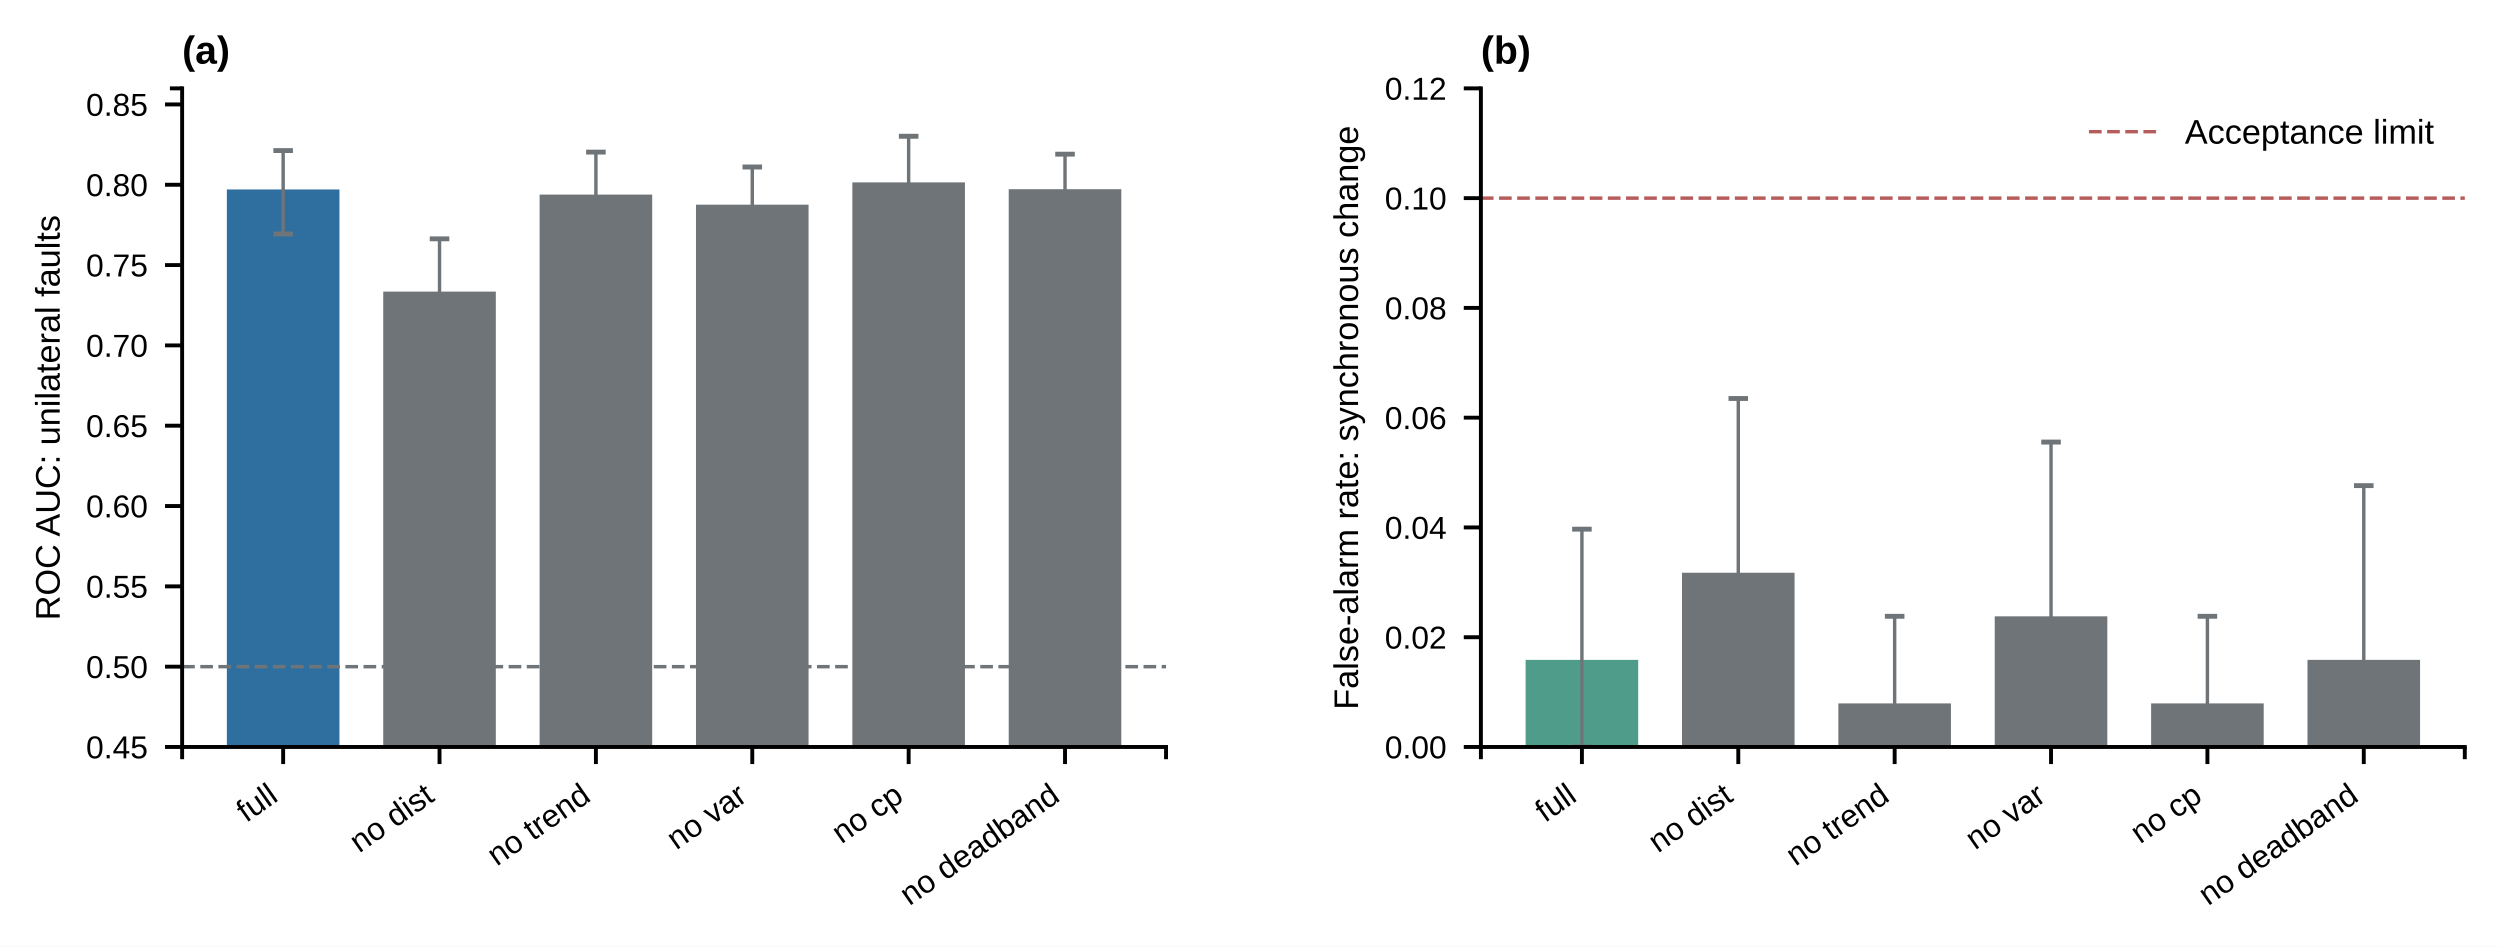
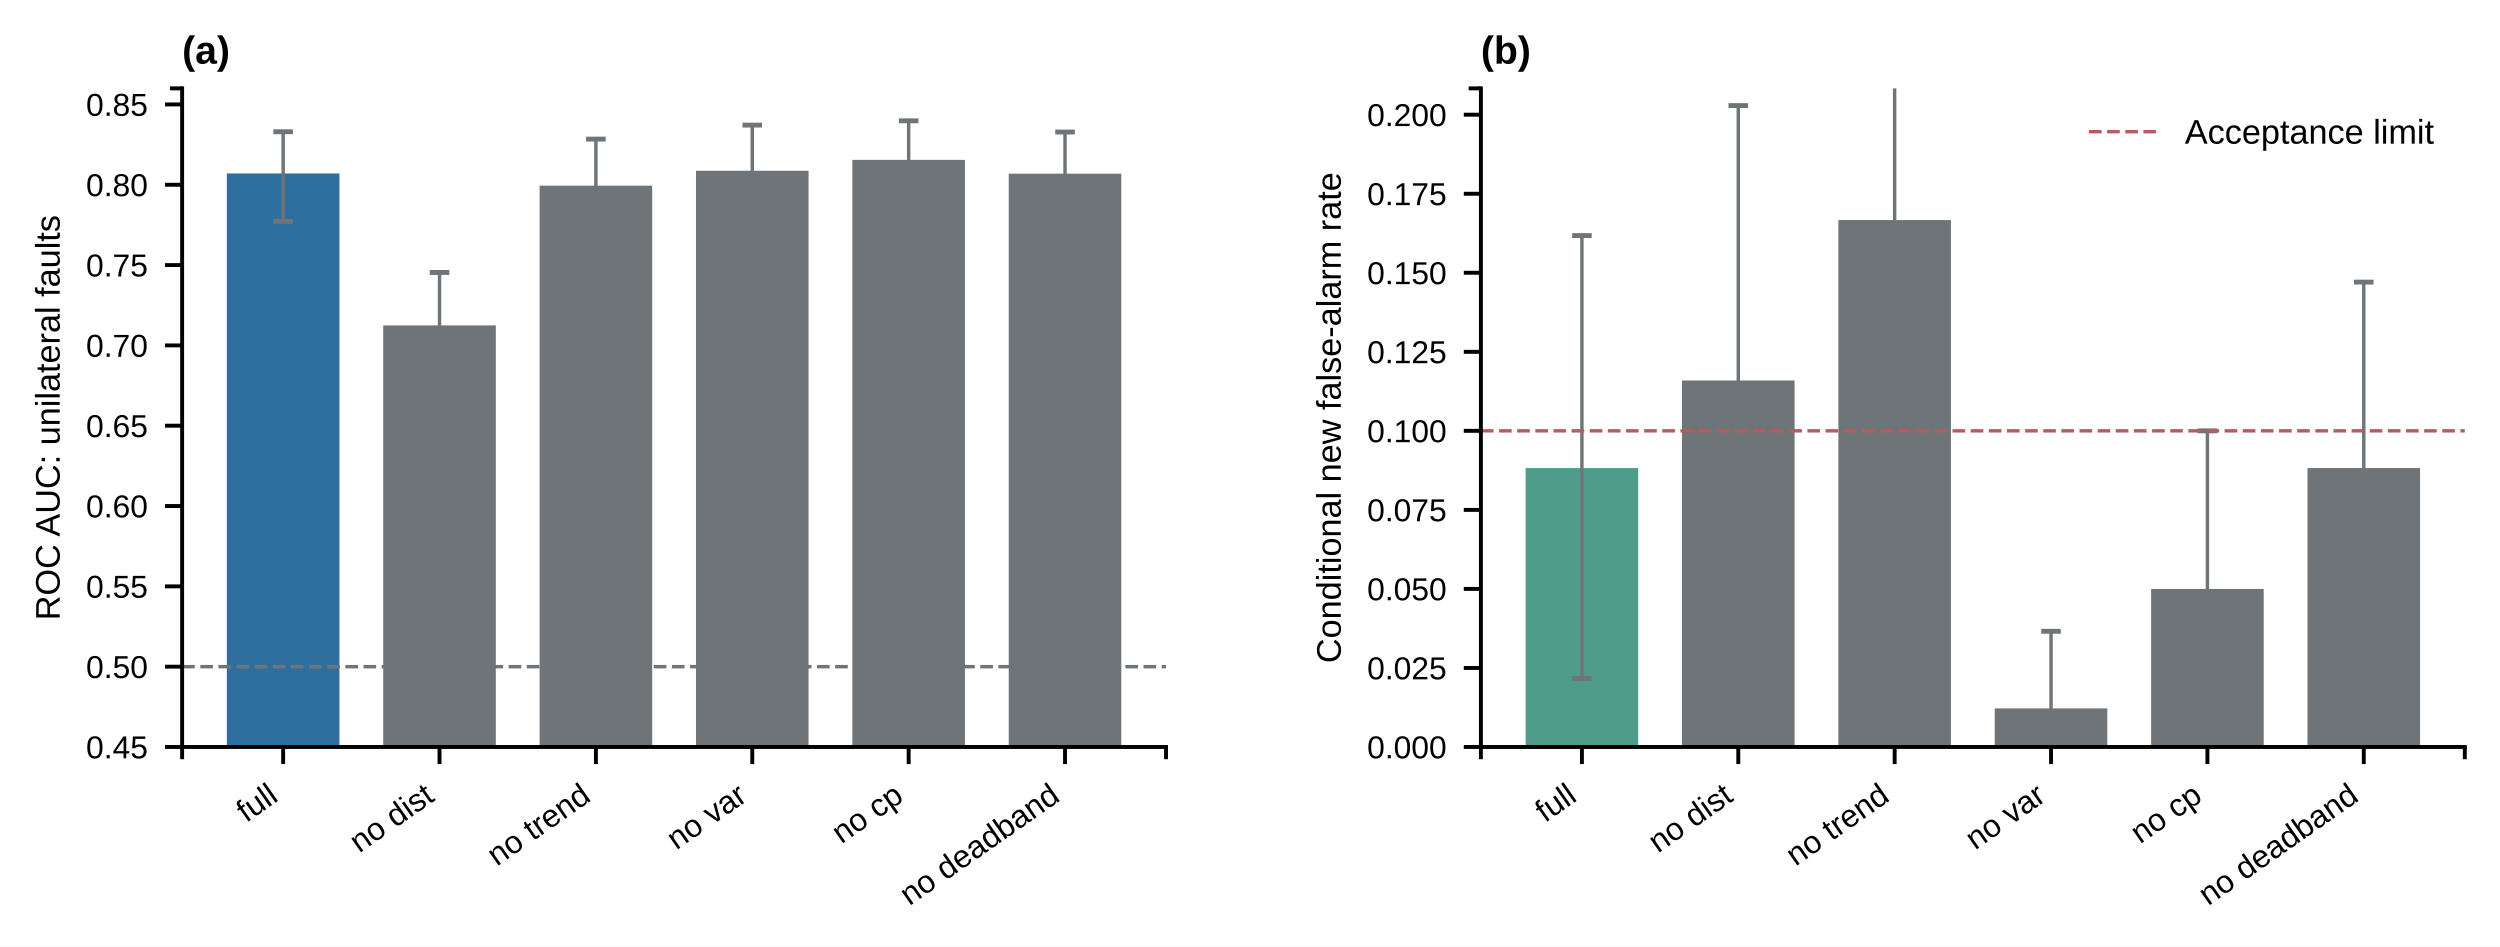
<svg xmlns="http://www.w3.org/2000/svg" xmlns:xlink="http://www.w3.org/1999/xlink" width="511.317pt" height="193.615pt" viewBox="0 0 511.317 193.615" version="1.1">
  <defs>
    <style type="text/css">*{stroke-linejoin: round; stroke-linecap: butt}</style>
  </defs>
  <g id="figure_1">
    <g id="patch_1">
      <path d="M 0 193.615  L 511.317 193.615  L 511.317 0  L 0 0  z " style="fill: #ffffff" />
    </g>
    <g id="axes_1">
      <g id="patch_2">
        <path d="M 37.251 152.777  L 238.487 152.777  L 238.487 18.075  L 37.251 18.075  z " style="fill: #ffffff" />
      </g>
      <g id="patch_3">
-         <path d="M 46.398 300.621  L 69.426 300.621  L 69.426 38.746  L 46.398 38.746  z " clip-path="url(#pb425969a4f)" style="fill: #2f6f9f" />
+         <path d="M 46.398 300.621  L 69.426 300.621  L 69.426 35.476  L 46.398 35.476  z " clip-path="url(#p35d4e6c073)" style="fill: #2f6f9f" />
      </g>
      <g id="patch_4">
-         <path d="M 78.381 300.621  L 101.409 300.621  L 101.409 59.634  L 78.381 59.634  z " clip-path="url(#pb425969a4f)" style="fill: #6e7478" />
+         <path d="M 78.381 300.621  L 101.409 300.621  L 101.409 66.549  L 78.381 66.549  z " clip-path="url(#p35d4e6c073)" style="fill: #6e7478" />
      </g>
      <g id="patch_5">
-         <path d="M 110.364 300.621  L 133.391 300.621  L 133.391 39.799  L 110.364 39.799  z " clip-path="url(#pb425969a4f)" style="fill: #6e7478" />
+         <path d="M 110.364 300.621  L 133.391 300.621  L 133.391 37.97  L 110.364 37.97  z " clip-path="url(#p35d4e6c073)" style="fill: #6e7478" />
      </g>
      <g id="patch_6">
-         <path d="M 142.347 300.621  L 165.374 300.621  L 165.374 41.86  L 142.347 41.86  z " clip-path="url(#pb425969a4f)" style="fill: #6e7478" />
+         <path d="M 142.347 300.621  L 165.374 300.621  L 165.374 34.917  L 142.347 34.917  z " clip-path="url(#p35d4e6c073)" style="fill: #6e7478" />
      </g>
      <g id="patch_7">
-         <path d="M 174.329 300.621  L 197.357 300.621  L 197.357 37.307  L 174.329 37.307  z " clip-path="url(#pb425969a4f)" style="fill: #6e7478" />
+         <path d="M 174.329 300.621  L 197.357 300.621  L 197.357 32.7  L 174.329 32.7  z " clip-path="url(#p35d4e6c073)" style="fill: #6e7478" />
      </g>
      <g id="patch_8">
-         <path d="M 206.312 300.621  L 229.34 300.621  L 229.34 38.694  L 206.312 38.694  z " clip-path="url(#pb425969a4f)" style="fill: #6e7478" />
+         <path d="M 206.312 300.621  L 229.34 300.621  L 229.34 35.523  L 206.312 35.523  z " clip-path="url(#p35d4e6c073)" style="fill: #6e7478" />
      </g>
      <g id="matplotlib.axis_1">
        <g id="xtick_1">
          <g id="line2d_1">
            <defs>
-               <path id="m516c702cd0" d="M 0 0  L 0 3.5  " style="stroke: #000000; stroke-width: 0.8" />
+               <path id="mf941fa1444" d="M 0 0  L 0 3.5  " style="stroke: #000000; stroke-width: 0.8" />
            </defs>
            <g>
-               <use xlink:href="#m516c702cd0" x="57.912" y="152.777" style="stroke: #000000; stroke-width: 0.8" />
+               <use xlink:href="#mf941fa1444" x="57.912" y="152.777" style="stroke: #000000; stroke-width: 0.8" />
            </g>
          </g>
          <g id="text_1">
            <text style="font-size: 6.5px; font-family: 'Arial', 'Helvetica', 'DejaVu Sans', 'Liberation Sans', sans-serif" transform="translate(50.365 168.3543) rotate(-35)">full</text>
          </g>
        </g>
        <g id="xtick_2">
          <g id="line2d_2">
            <g>
-               <use xlink:href="#m516c702cd0" x="89.895" y="152.777" style="stroke: #000000; stroke-width: 0.8" />
+               <use xlink:href="#mf941fa1444" x="89.895" y="152.777" style="stroke: #000000; stroke-width: 0.8" />
            </g>
          </g>
          <g id="text_2">
            <text style="font-size: 6.5px; font-family: 'Arial', 'Helvetica', 'DejaVu Sans', 'Liberation Sans', sans-serif" transform="translate(73.46749 174.5724) rotate(-35)">no dist</text>
          </g>
        </g>
        <g id="xtick_3">
          <g id="line2d_3">
            <g>
-               <use xlink:href="#m516c702cd0" x="121.878" y="152.777" style="stroke: #000000; stroke-width: 0.8" />
+               <use xlink:href="#mf941fa1444" x="121.878" y="152.777" style="stroke: #000000; stroke-width: 0.8" />
            </g>
          </g>
          <g id="text_3">
            <text style="font-size: 6.5px; font-family: 'Arial', 'Helvetica', 'DejaVu Sans', 'Liberation Sans', sans-serif" transform="translate(101.6008 177.2678) rotate(-35)">no trend</text>
          </g>
        </g>
        <g id="xtick_4">
          <g id="line2d_4">
            <g>
-               <use xlink:href="#m516c702cd0" x="153.86" y="152.777" style="stroke: #000000; stroke-width: 0.8" />
+               <use xlink:href="#mf941fa1444" x="153.86" y="152.777" style="stroke: #000000; stroke-width: 0.8" />
            </g>
          </g>
          <g id="text_4">
            <text style="font-size: 6.5px; font-family: 'Arial', 'Helvetica', 'DejaVu Sans', 'Liberation Sans', sans-serif" transform="translate(138.3223 173.9496) rotate(-35)">no var</text>
          </g>
        </g>
        <g id="xtick_5">
          <g id="line2d_5">
            <g>
-               <use xlink:href="#m516c702cd0" x="185.843" y="152.777" style="stroke: #000000; stroke-width: 0.8" />
+               <use xlink:href="#mf941fa1444" x="185.843" y="152.777" style="stroke: #000000; stroke-width: 0.8" />
            </g>
          </g>
          <g id="text_5">
            <text style="font-size: 6.5px; font-family: 'Arial', 'Helvetica', 'DejaVu Sans', 'Liberation Sans', sans-serif" transform="translate(172.078 172.7082) rotate(-35)">no cp</text>
          </g>
        </g>
        <g id="xtick_6">
          <g id="line2d_6">
            <g>
-               <use xlink:href="#m516c702cd0" x="217.826" y="152.777" style="stroke: #000000; stroke-width: 0.8" />
+               <use xlink:href="#mf941fa1444" x="217.826" y="152.777" style="stroke: #000000; stroke-width: 0.8" />
            </g>
          </g>
          <g id="text_6">
            <text style="font-size: 6.5px; font-family: 'Arial', 'Helvetica', 'DejaVu Sans', 'Liberation Sans', sans-serif" transform="translate(185.9965 185.3569) rotate(-35)">no deadband</text>
          </g>
        </g>
        <g id="xtick_7">
          <g id="line2d_7">
            <defs>
-               <path id="maddf418435" d="M 0 0  L 0 2.5  " style="stroke: #000000; stroke-width: 0.8" />
+               <path id="m09b9167633" d="M 0 0  L 0 2.5  " style="stroke: #000000; stroke-width: 0.8" />
            </defs>
            <g>
-               <use xlink:href="#maddf418435" x="37.251" y="152.777" style="stroke: #000000; stroke-width: 0.8" />
+               <use xlink:href="#m09b9167633" x="37.251" y="152.777" style="stroke: #000000; stroke-width: 0.8" />
            </g>
          </g>
        </g>
        <g id="xtick_8">
          <g id="line2d_8">
            <g>
-               <use xlink:href="#maddf418435" x="238.487" y="152.777" style="stroke: #000000; stroke-width: 0.8" />
+               <use xlink:href="#m09b9167633" x="238.487" y="152.777" style="stroke: #000000; stroke-width: 0.8" />
            </g>
          </g>
        </g>
      </g>
      <g id="matplotlib.axis_2">
        <g id="ytick_1">
          <g id="line2d_9">
            <defs>
-               <path id="m684dd27560" d="M 0 0  L -3.5 0  " style="stroke: #000000; stroke-width: 0.8" />
+               <path id="m48d9c501da" d="M 0 0  L -3.5 0  " style="stroke: #000000; stroke-width: 0.8" />
            </defs>
            <g>
-               <use xlink:href="#m684dd27560" x="37.251" y="152.777" style="stroke: #000000; stroke-width: 0.8" />
+               <use xlink:href="#m48d9c501da" x="37.251" y="152.777" style="stroke: #000000; stroke-width: 0.8" />
            </g>
          </g>
          <g id="text_7">
            <text style="font-size: 6.5px; font-family: 'Arial', 'Helvetica', 'DejaVu Sans', 'Liberation Sans', sans-serif; text-anchor: end" x="30.251" y="155.104" transform="rotate(-0 30.25133 155.1037)">0.45</text>
          </g>
        </g>
        <g id="ytick_2">
          <g id="line2d_10">
            <g>
-               <use xlink:href="#m684dd27560" x="37.251" y="136.35" style="stroke: #000000; stroke-width: 0.8" />
+               <use xlink:href="#m48d9c501da" x="37.251" y="136.35" style="stroke: #000000; stroke-width: 0.8" />
            </g>
          </g>
          <g id="text_8">
            <text style="font-size: 6.5px; font-family: 'Arial', 'Helvetica', 'DejaVu Sans', 'Liberation Sans', sans-serif; text-anchor: end" x="30.251" y="138.677" transform="rotate(-0 30.25133 138.6766)">0.50</text>
          </g>
        </g>
        <g id="ytick_3">
          <g id="line2d_11">
            <g>
-               <use xlink:href="#m684dd27560" x="37.251" y="119.923" style="stroke: #000000; stroke-width: 0.8" />
+               <use xlink:href="#m48d9c501da" x="37.251" y="119.923" style="stroke: #000000; stroke-width: 0.8" />
            </g>
          </g>
          <g id="text_9">
            <text style="font-size: 6.5px; font-family: 'Arial', 'Helvetica', 'DejaVu Sans', 'Liberation Sans', sans-serif; text-anchor: end" x="30.251" y="122.249" transform="rotate(-0 30.25133 122.2495)">0.55</text>
          </g>
        </g>
        <g id="ytick_4">
          <g id="line2d_12">
            <g>
-               <use xlink:href="#m684dd27560" x="37.251" y="103.496" style="stroke: #000000; stroke-width: 0.8" />
+               <use xlink:href="#m48d9c501da" x="37.251" y="103.496" style="stroke: #000000; stroke-width: 0.8" />
            </g>
          </g>
          <g id="text_10">
            <text style="font-size: 6.5px; font-family: 'Arial', 'Helvetica', 'DejaVu Sans', 'Liberation Sans', sans-serif; text-anchor: end" x="30.251" y="105.822" transform="rotate(-0 30.25133 105.8224)">0.60</text>
          </g>
        </g>
        <g id="ytick_5">
          <g id="line2d_13">
            <g>
-               <use xlink:href="#m684dd27560" x="37.251" y="87.069" style="stroke: #000000; stroke-width: 0.8" />
+               <use xlink:href="#m48d9c501da" x="37.251" y="87.069" style="stroke: #000000; stroke-width: 0.8" />
            </g>
          </g>
          <g id="text_11">
            <text style="font-size: 6.5px; font-family: 'Arial', 'Helvetica', 'DejaVu Sans', 'Liberation Sans', sans-serif; text-anchor: end" x="30.251" y="89.395" transform="rotate(-0 30.25133 89.39524)">0.65</text>
          </g>
        </g>
        <g id="ytick_6">
          <g id="line2d_14">
            <g>
-               <use xlink:href="#m684dd27560" x="37.251" y="70.642" style="stroke: #000000; stroke-width: 0.8" />
+               <use xlink:href="#m48d9c501da" x="37.251" y="70.642" style="stroke: #000000; stroke-width: 0.8" />
            </g>
          </g>
          <g id="text_12">
            <text style="font-size: 6.5px; font-family: 'Arial', 'Helvetica', 'DejaVu Sans', 'Liberation Sans', sans-serif; text-anchor: end" x="30.251" y="72.968" transform="rotate(-0 30.25133 72.96812)">0.70</text>
          </g>
        </g>
        <g id="ytick_7">
          <g id="line2d_15">
            <g>
-               <use xlink:href="#m684dd27560" x="37.251" y="54.215" style="stroke: #000000; stroke-width: 0.8" />
+               <use xlink:href="#m48d9c501da" x="37.251" y="54.215" style="stroke: #000000; stroke-width: 0.8" />
            </g>
          </g>
          <g id="text_13">
            <text style="font-size: 6.5px; font-family: 'Arial', 'Helvetica', 'DejaVu Sans', 'Liberation Sans', sans-serif; text-anchor: end" x="30.251" y="56.541" transform="rotate(-0 30.25133 56.54101)">0.75</text>
          </g>
        </g>
        <g id="ytick_8">
          <g id="line2d_16">
            <g>
-               <use xlink:href="#m684dd27560" x="37.251" y="37.788" style="stroke: #000000; stroke-width: 0.8" />
+               <use xlink:href="#m48d9c501da" x="37.251" y="37.788" style="stroke: #000000; stroke-width: 0.8" />
            </g>
          </g>
          <g id="text_14">
            <text style="font-size: 6.5px; font-family: 'Arial', 'Helvetica', 'DejaVu Sans', 'Liberation Sans', sans-serif; text-anchor: end" x="30.251" y="40.114" transform="rotate(-0 30.25133 40.11389)">0.80</text>
          </g>
        </g>
        <g id="ytick_9">
          <g id="line2d_17">
            <g>
-               <use xlink:href="#m684dd27560" x="37.251" y="21.36" style="stroke: #000000; stroke-width: 0.8" />
+               <use xlink:href="#m48d9c501da" x="37.251" y="21.36" style="stroke: #000000; stroke-width: 0.8" />
            </g>
          </g>
          <g id="text_15">
            <text style="font-size: 6.5px; font-family: 'Arial', 'Helvetica', 'DejaVu Sans', 'Liberation Sans', sans-serif; text-anchor: end" x="30.251" y="23.687" transform="rotate(-0 30.25133 23.68677)">0.85</text>
          </g>
        </g>
        <g id="ytick_10">
          <g id="line2d_18">
            <defs>
-               <path id="mdc037c0a7d" d="M 0 0  L -2.5 0  " style="stroke: #000000; stroke-width: 0.8" />
+               <path id="m1abef62be4" d="M 0 0  L -2.5 0  " style="stroke: #000000; stroke-width: 0.8" />
            </defs>
            <g>
-               <use xlink:href="#mdc037c0a7d" x="37.251" y="18.075" style="stroke: #000000; stroke-width: 0.8" />
+               <use xlink:href="#m1abef62be4" x="37.251" y="18.075" style="stroke: #000000; stroke-width: 0.8" />
            </g>
          </g>
        </g>
        <g id="text_16">
          <text style="font-size: 7px; font-family: 'Arial', 'Helvetica', 'DejaVu Sans', 'Liberation Sans', sans-serif; text-anchor: middle" x="12.21" y="85.426" transform="rotate(-90 12.21047 85.42624)">ROC AUC: unilateral faults</text>
        </g>
      </g>
      <g id="LineCollection_1">
-         <path d="M 57.912 47.851  L 57.912 30.791  " clip-path="url(#pb425969a4f)" style="fill: none; stroke: #6e7478; stroke-width: 0.7" />
-         <path d="M 89.895 70.91  L 89.895 48.844  " clip-path="url(#pb425969a4f)" style="fill: none; stroke: #6e7478; stroke-width: 0.7" />
-         <path d="M 121.878 48.251  L 121.878 31.108  " clip-path="url(#pb425969a4f)" style="fill: none; stroke: #6e7478; stroke-width: 0.7" />
-         <path d="M 153.86 48.913  L 153.86 34.155  " clip-path="url(#pb425969a4f)" style="fill: none; stroke: #6e7478; stroke-width: 0.7" />
-         <path d="M 185.843 46.448  L 185.843 27.868  " clip-path="url(#pb425969a4f)" style="fill: none; stroke: #6e7478; stroke-width: 0.7" />
-         <path d="M 217.826 47.001  L 217.826 31.535  " clip-path="url(#pb425969a4f)" style="fill: none; stroke: #6e7478; stroke-width: 0.7" />
+         <path d="M 57.912 45.293  L 57.912 26.949  " clip-path="url(#p35d4e6c073)" style="fill: none; stroke: #6e7478; stroke-width: 0.7" />
+         <path d="M 89.895 77.844  L 89.895 55.726  " clip-path="url(#p35d4e6c073)" style="fill: none; stroke: #6e7478; stroke-width: 0.7" />
+         <path d="M 121.878 47.961  L 121.878 28.447  " clip-path="url(#p35d4e6c073)" style="fill: none; stroke: #6e7478; stroke-width: 0.7" />
+         <path d="M 153.86 43.761  L 153.86 25.584  " clip-path="url(#p35d4e6c073)" style="fill: none; stroke: #6e7478; stroke-width: 0.7" />
+         <path d="M 185.843 40.729  L 185.843 24.71  " clip-path="url(#p35d4e6c073)" style="fill: none; stroke: #6e7478; stroke-width: 0.7" />
+         <path d="M 217.826 44.086  L 217.826 27.001  " clip-path="url(#p35d4e6c073)" style="fill: none; stroke: #6e7478; stroke-width: 0.7" />
      </g>
      <g id="line2d_19">
        <defs>
-           <path id="m07c8a8a1b3" d="M 2 0  L -2 -0  " style="stroke: #6e7478" />
+           <path id="mfc9ebde4b5" d="M 2 0  L -2 -0  " style="stroke: #6e7478" />
        </defs>
-         <g clip-path="url(#pb425969a4f)">
-           <use xlink:href="#m07c8a8a1b3" x="57.912" y="47.851" style="fill: #1f77b4; stroke: #6e7478" />
-           <use xlink:href="#m07c8a8a1b3" x="89.895" y="70.91" style="fill: #1f77b4; stroke: #6e7478" />
-           <use xlink:href="#m07c8a8a1b3" x="121.878" y="48.251" style="fill: #1f77b4; stroke: #6e7478" />
-           <use xlink:href="#m07c8a8a1b3" x="153.86" y="48.913" style="fill: #1f77b4; stroke: #6e7478" />
-           <use xlink:href="#m07c8a8a1b3" x="185.843" y="46.448" style="fill: #1f77b4; stroke: #6e7478" />
-           <use xlink:href="#m07c8a8a1b3" x="217.826" y="47.001" style="fill: #1f77b4; stroke: #6e7478" />
+         <g clip-path="url(#p35d4e6c073)">
+           <use xlink:href="#mfc9ebde4b5" x="57.912" y="45.293" style="fill: #1f77b4; stroke: #6e7478" />
+           <use xlink:href="#mfc9ebde4b5" x="89.895" y="77.844" style="fill: #1f77b4; stroke: #6e7478" />
+           <use xlink:href="#mfc9ebde4b5" x="121.878" y="47.961" style="fill: #1f77b4; stroke: #6e7478" />
+           <use xlink:href="#mfc9ebde4b5" x="153.86" y="43.761" style="fill: #1f77b4; stroke: #6e7478" />
+           <use xlink:href="#mfc9ebde4b5" x="185.843" y="40.729" style="fill: #1f77b4; stroke: #6e7478" />
+           <use xlink:href="#mfc9ebde4b5" x="217.826" y="44.086" style="fill: #1f77b4; stroke: #6e7478" />
        </g>
      </g>
      <g id="line2d_20">
-         <g clip-path="url(#pb425969a4f)">
-           <use xlink:href="#m07c8a8a1b3" x="57.912" y="30.791" style="fill: #1f77b4; stroke: #6e7478" />
-           <use xlink:href="#m07c8a8a1b3" x="89.895" y="48.844" style="fill: #1f77b4; stroke: #6e7478" />
-           <use xlink:href="#m07c8a8a1b3" x="121.878" y="31.108" style="fill: #1f77b4; stroke: #6e7478" />
-           <use xlink:href="#m07c8a8a1b3" x="153.86" y="34.155" style="fill: #1f77b4; stroke: #6e7478" />
-           <use xlink:href="#m07c8a8a1b3" x="185.843" y="27.868" style="fill: #1f77b4; stroke: #6e7478" />
-           <use xlink:href="#m07c8a8a1b3" x="217.826" y="31.535" style="fill: #1f77b4; stroke: #6e7478" />
+         <g clip-path="url(#p35d4e6c073)">
+           <use xlink:href="#mfc9ebde4b5" x="57.912" y="26.949" style="fill: #1f77b4; stroke: #6e7478" />
+           <use xlink:href="#mfc9ebde4b5" x="89.895" y="55.726" style="fill: #1f77b4; stroke: #6e7478" />
+           <use xlink:href="#mfc9ebde4b5" x="121.878" y="28.447" style="fill: #1f77b4; stroke: #6e7478" />
+           <use xlink:href="#mfc9ebde4b5" x="153.86" y="25.584" style="fill: #1f77b4; stroke: #6e7478" />
+           <use xlink:href="#mfc9ebde4b5" x="185.843" y="24.71" style="fill: #1f77b4; stroke: #6e7478" />
+           <use xlink:href="#mfc9ebde4b5" x="217.826" y="27.001" style="fill: #1f77b4; stroke: #6e7478" />
        </g>
      </g>
      <g id="line2d_21">
-         <path d="M 37.251 136.35  L 238.487 136.35  " clip-path="url(#pb425969a4f)" style="fill: none; stroke-dasharray: 2.59,1.12; stroke-dashoffset: 0; stroke: #6e7478; stroke-width: 0.7" />
+         <path d="M 37.251 136.35  L 238.487 136.35  " clip-path="url(#p35d4e6c073)" style="fill: none; stroke-dasharray: 2.59,1.12; stroke-dashoffset: 0; stroke: #6e7478; stroke-width: 0.7" />
      </g>
      <g id="patch_9">
        <path d="M 37.251 152.777  L 37.251 18.075  " style="fill: none; stroke: #000000; stroke-width: 0.8; stroke-linejoin: miter; stroke-linecap: square" />
      </g>
      <g id="patch_10">
        <path d="M 37.251 152.777  L 238.487 152.777  " style="fill: none; stroke: #000000; stroke-width: 0.8; stroke-linejoin: miter; stroke-linecap: square" />
      </g>
      <g id="text_17">
        <g id="patch_11">
          <path d="M 37.171 14.787  L 47.108 14.787  L 47.108 7.12  L 37.171 7.12  z " style="fill: #ffffff" />
        </g>
        <text style="font-weight: 700; font-size: 8px; font-family: 'Arial', 'Helvetica', 'DejaVu Sans', 'Liberation Sans', sans-serif; text-anchor: start" x="37.251" y="13.024" transform="rotate(-0 37.25133 13.02375)">(a)</text>
      </g>
    </g>
    <g id="axes_2">
      <g id="patch_12">
        <path d="M 302.882 152.777  L 504.117 152.777  L 504.117 18.075  L 302.882 18.075  z " style="fill: #ffffff" />
      </g>
      <g id="patch_13">
-         <path d="M 312.029 152.777  L 335.057 152.777  L 335.057 134.96  L 312.029 134.96  z " clip-path="url(#p898d8618ab)" style="fill: #4f9c8a" />
+         <path d="M 312.029 152.777  L 335.057 152.777  L 335.057 95.727  L 312.029 95.727  z " clip-path="url(#p94844a11ec)" style="fill: #4f9c8a" />
      </g>
      <g id="patch_14">
-         <path d="M 344.012 152.777  L 367.039 152.777  L 367.039 117.142  L 344.012 117.142  z " clip-path="url(#p898d8618ab)" style="fill: #6e7478" />
+         <path d="M 344.012 152.777  L 367.039 152.777  L 367.039 77.813  L 344.012 77.813  z " clip-path="url(#p94844a11ec)" style="fill: #6e7478" />
      </g>
      <g id="patch_15">
-         <path d="M 375.995 152.777  L 399.022 152.777  L 399.022 143.869  L 375.995 143.869  z " clip-path="url(#p898d8618ab)" style="fill: #6e7478" />
+         <path d="M 375.995 152.777  L 399.022 152.777  L 399.022 45.016  L 375.995 45.016  z " clip-path="url(#p94844a11ec)" style="fill: #6e7478" />
      </g>
      <g id="patch_16">
-         <path d="M 407.977 152.777  L 431.005 152.777  L 431.005 126.051  L 407.977 126.051  z " clip-path="url(#p898d8618ab)" style="fill: #6e7478" />
+         <path d="M 407.977 152.777  L 431.005 152.777  L 431.005 144.892  L 407.977 144.892  z " clip-path="url(#p94844a11ec)" style="fill: #6e7478" />
      </g>
      <g id="patch_17">
-         <path d="M 439.96 152.777  L 462.988 152.777  L 462.988 143.869  L 439.96 143.869  z " clip-path="url(#p898d8618ab)" style="fill: #6e7478" />
+         <path d="M 439.96 152.777  L 462.988 152.777  L 462.988 120.449  L 439.96 120.449  z " clip-path="url(#p94844a11ec)" style="fill: #6e7478" />
      </g>
      <g id="patch_18">
-         <path d="M 471.943 152.777  L 494.97 152.777  L 494.97 134.96  L 471.943 134.96  z " clip-path="url(#p898d8618ab)" style="fill: #6e7478" />
+         <path d="M 471.943 152.777  L 494.97 152.777  L 494.97 95.727  L 471.943 95.727  z " clip-path="url(#p94844a11ec)" style="fill: #6e7478" />
      </g>
      <g id="matplotlib.axis_3">
        <g id="xtick_9">
          <g id="line2d_22">
            <g>
-               <use xlink:href="#m516c702cd0" x="323.543" y="152.777" style="stroke: #000000; stroke-width: 0.8" />
+               <use xlink:href="#mf941fa1444" x="323.543" y="152.777" style="stroke: #000000; stroke-width: 0.8" />
            </g>
          </g>
          <g id="text_18">
            <text style="font-size: 6.5px; font-family: 'Arial', 'Helvetica', 'DejaVu Sans', 'Liberation Sans', sans-serif" transform="translate(315.9957 168.3543) rotate(-35)">full</text>
          </g>
        </g>
        <g id="xtick_10">
          <g id="line2d_23">
            <g>
-               <use xlink:href="#m516c702cd0" x="355.526" y="152.777" style="stroke: #000000; stroke-width: 0.8" />
+               <use xlink:href="#mf941fa1444" x="355.526" y="152.777" style="stroke: #000000; stroke-width: 0.8" />
            </g>
          </g>
          <g id="text_19">
            <text style="font-size: 6.5px; font-family: 'Arial', 'Helvetica', 'DejaVu Sans', 'Liberation Sans', sans-serif" transform="translate(339.0982 174.5724) rotate(-35)">no dist</text>
          </g>
        </g>
        <g id="xtick_11">
          <g id="line2d_24">
            <g>
-               <use xlink:href="#m516c702cd0" x="387.508" y="152.777" style="stroke: #000000; stroke-width: 0.8" />
+               <use xlink:href="#mf941fa1444" x="387.508" y="152.777" style="stroke: #000000; stroke-width: 0.8" />
            </g>
          </g>
          <g id="text_20">
            <text style="font-size: 6.5px; font-family: 'Arial', 'Helvetica', 'DejaVu Sans', 'Liberation Sans', sans-serif" transform="translate(367.2315 177.2678) rotate(-35)">no trend</text>
          </g>
        </g>
        <g id="xtick_12">
          <g id="line2d_25">
            <g>
-               <use xlink:href="#m516c702cd0" x="419.491" y="152.777" style="stroke: #000000; stroke-width: 0.8" />
+               <use xlink:href="#mf941fa1444" x="419.491" y="152.777" style="stroke: #000000; stroke-width: 0.8" />
            </g>
          </g>
          <g id="text_21">
            <text style="font-size: 6.5px; font-family: 'Arial', 'Helvetica', 'DejaVu Sans', 'Liberation Sans', sans-serif" transform="translate(403.9531 173.9496) rotate(-35)">no var</text>
          </g>
        </g>
        <g id="xtick_13">
          <g id="line2d_26">
            <g>
-               <use xlink:href="#m516c702cd0" x="451.474" y="152.777" style="stroke: #000000; stroke-width: 0.8" />
+               <use xlink:href="#mf941fa1444" x="451.474" y="152.777" style="stroke: #000000; stroke-width: 0.8" />
            </g>
          </g>
          <g id="text_22">
            <text style="font-size: 6.5px; font-family: 'Arial', 'Helvetica', 'DejaVu Sans', 'Liberation Sans', sans-serif" transform="translate(437.7087 172.7082) rotate(-35)">no cp</text>
          </g>
        </g>
        <g id="xtick_14">
          <g id="line2d_27">
            <g>
-               <use xlink:href="#m516c702cd0" x="483.457" y="152.777" style="stroke: #000000; stroke-width: 0.8" />
+               <use xlink:href="#mf941fa1444" x="483.457" y="152.777" style="stroke: #000000; stroke-width: 0.8" />
            </g>
          </g>
          <g id="text_23">
            <text style="font-size: 6.5px; font-family: 'Arial', 'Helvetica', 'DejaVu Sans', 'Liberation Sans', sans-serif" transform="translate(451.6273 185.3569) rotate(-35)">no deadband</text>
          </g>
        </g>
        <g id="xtick_15">
          <g id="line2d_28">
            <g>
-               <use xlink:href="#maddf418435" x="302.882" y="152.777" style="stroke: #000000; stroke-width: 0.8" />
+               <use xlink:href="#m09b9167633" x="302.882" y="152.777" style="stroke: #000000; stroke-width: 0.8" />
            </g>
          </g>
        </g>
        <g id="xtick_16">
          <g id="line2d_29">
            <g>
-               <use xlink:href="#maddf418435" x="504.117" y="152.777" style="stroke: #000000; stroke-width: 0.8" />
+               <use xlink:href="#m09b9167633" x="504.117" y="152.777" style="stroke: #000000; stroke-width: 0.8" />
            </g>
          </g>
        </g>
      </g>
      <g id="matplotlib.axis_4">
        <g id="ytick_11">
          <g id="line2d_30">
            <g>
-               <use xlink:href="#m684dd27560" x="302.882" y="152.777" style="stroke: #000000; stroke-width: 0.8" />
+               <use xlink:href="#m48d9c501da" x="302.882" y="152.777" style="stroke: #000000; stroke-width: 0.8" />
            </g>
          </g>
          <g id="text_24">
-             <text style="font-size: 6.5px; font-family: 'Arial', 'Helvetica', 'DejaVu Sans', 'Liberation Sans', sans-serif; text-anchor: end" x="295.882" y="155.104" transform="rotate(-0 295.8821 155.1037)">0.00</text>
+             <text style="font-size: 6.5px; font-family: 'Arial', 'Helvetica', 'DejaVu Sans', 'Liberation Sans', sans-serif; text-anchor: end" x="295.882" y="155.104" transform="rotate(-0 295.8821 155.1037)">0.000</text>
          </g>
        </g>
        <g id="ytick_12">
          <g id="line2d_31">
            <g>
-               <use xlink:href="#m684dd27560" x="302.882" y="130.327" style="stroke: #000000; stroke-width: 0.8" />
+               <use xlink:href="#m48d9c501da" x="302.882" y="136.613" style="stroke: #000000; stroke-width: 0.8" />
            </g>
          </g>
          <g id="text_25">
-             <text style="font-size: 6.5px; font-family: 'Arial', 'Helvetica', 'DejaVu Sans', 'Liberation Sans', sans-serif; text-anchor: end" x="295.882" y="132.653" transform="rotate(-0 295.8821 132.6533)">0.02</text>
+             <text style="font-size: 6.5px; font-family: 'Arial', 'Helvetica', 'DejaVu Sans', 'Liberation Sans', sans-serif; text-anchor: end" x="295.882" y="138.939" transform="rotate(-0 295.8821 138.9394)">0.025</text>
          </g>
        </g>
        <g id="ytick_13">
          <g id="line2d_32">
            <g>
-               <use xlink:href="#m684dd27560" x="302.882" y="107.877" style="stroke: #000000; stroke-width: 0.8" />
+               <use xlink:href="#m48d9c501da" x="302.882" y="120.449" style="stroke: #000000; stroke-width: 0.8" />
            </g>
          </g>
          <g id="text_26">
-             <text style="font-size: 6.5px; font-family: 'Arial', 'Helvetica', 'DejaVu Sans', 'Liberation Sans', sans-serif; text-anchor: end" x="295.882" y="110.203" transform="rotate(-0 295.8821 110.2029)">0.04</text>
+             <text style="font-size: 6.5px; font-family: 'Arial', 'Helvetica', 'DejaVu Sans', 'Liberation Sans', sans-serif; text-anchor: end" x="295.882" y="122.775" transform="rotate(-0 295.8821 122.7751)">0.050</text>
          </g>
        </g>
        <g id="ytick_14">
          <g id="line2d_33">
            <g>
-               <use xlink:href="#m684dd27560" x="302.882" y="85.426" style="stroke: #000000; stroke-width: 0.8" />
+               <use xlink:href="#m48d9c501da" x="302.882" y="104.285" style="stroke: #000000; stroke-width: 0.8" />
            </g>
          </g>
          <g id="text_27">
-             <text style="font-size: 6.5px; font-family: 'Arial', 'Helvetica', 'DejaVu Sans', 'Liberation Sans', sans-serif; text-anchor: end" x="295.882" y="87.753" transform="rotate(-0 295.8821 87.75253)">0.06</text>
+             <text style="font-size: 6.5px; font-family: 'Arial', 'Helvetica', 'DejaVu Sans', 'Liberation Sans', sans-serif; text-anchor: end" x="295.882" y="106.611" transform="rotate(-0 295.8821 106.6109)">0.075</text>
          </g>
        </g>
        <g id="ytick_15">
          <g id="line2d_34">
            <g>
-               <use xlink:href="#m684dd27560" x="302.882" y="62.976" style="stroke: #000000; stroke-width: 0.8" />
+               <use xlink:href="#m48d9c501da" x="302.882" y="88.12" style="stroke: #000000; stroke-width: 0.8" />
            </g>
          </g>
          <g id="text_28">
-             <text style="font-size: 6.5px; font-family: 'Arial', 'Helvetica', 'DejaVu Sans', 'Liberation Sans', sans-serif; text-anchor: end" x="295.882" y="65.302" transform="rotate(-0 295.8821 65.30214)">0.08</text>
+             <text style="font-size: 6.5px; font-family: 'Arial', 'Helvetica', 'DejaVu Sans', 'Liberation Sans', sans-serif; text-anchor: end" x="295.882" y="90.447" transform="rotate(-0 295.8821 90.44658)">0.100</text>
          </g>
        </g>
        <g id="ytick_16">
          <g id="line2d_35">
            <g>
-               <use xlink:href="#m684dd27560" x="302.882" y="40.525" style="stroke: #000000; stroke-width: 0.8" />
+               <use xlink:href="#m48d9c501da" x="302.882" y="71.956" style="stroke: #000000; stroke-width: 0.8" />
            </g>
          </g>
          <g id="text_29">
-             <text style="font-size: 6.5px; font-family: 'Arial', 'Helvetica', 'DejaVu Sans', 'Liberation Sans', sans-serif; text-anchor: end" x="295.882" y="42.852" transform="rotate(-0 295.8821 42.85174)">0.10</text>
+             <text style="font-size: 6.5px; font-family: 'Arial', 'Helvetica', 'DejaVu Sans', 'Liberation Sans', sans-serif; text-anchor: end" x="295.882" y="74.282" transform="rotate(-0 295.8821 74.28229)">0.125</text>
          </g>
        </g>
        <g id="ytick_17">
          <g id="line2d_36">
            <g>
-               <use xlink:href="#m684dd27560" x="302.882" y="18.075" style="stroke: #000000; stroke-width: 0.8" />
+               <use xlink:href="#m48d9c501da" x="302.882" y="55.792" style="stroke: #000000; stroke-width: 0.8" />
            </g>
          </g>
          <g id="text_30">
-             <text style="font-size: 6.5px; font-family: 'Arial', 'Helvetica', 'DejaVu Sans', 'Liberation Sans', sans-serif; text-anchor: end" x="295.882" y="20.401" transform="rotate(-0 295.8821 20.40135)">0.12</text>
-           </g>
-         </g>
-         <g id="text_31">
-           <text style="font-size: 7px; font-family: 'Arial', 'Helvetica', 'DejaVu Sans', 'Liberation Sans', sans-serif; text-anchor: middle" x="277.759" y="85.426" transform="rotate(-90 277.7592 85.42624)">False-alarm rate: synchronous change</text>
+             <text style="font-size: 6.5px; font-family: 'Arial', 'Helvetica', 'DejaVu Sans', 'Liberation Sans', sans-serif; text-anchor: end" x="295.882" y="58.118" transform="rotate(-0 295.8821 58.11801)">0.150</text>
+           </g>
+         </g>
+         <g id="ytick_18">
+           <g id="line2d_37">
+             <g>
+               <use xlink:href="#m48d9c501da" x="302.882" y="39.627" style="stroke: #000000; stroke-width: 0.8" />
+             </g>
+           </g>
+           <g id="text_31">
+             <text style="font-size: 6.5px; font-family: 'Arial', 'Helvetica', 'DejaVu Sans', 'Liberation Sans', sans-serif; text-anchor: end" x="295.882" y="41.954" transform="rotate(-0 295.8821 41.95373)">0.175</text>
+           </g>
+         </g>
+         <g id="ytick_19">
+           <g id="line2d_38">
+             <g>
+               <use xlink:href="#m48d9c501da" x="302.882" y="23.463" style="stroke: #000000; stroke-width: 0.8" />
+             </g>
+           </g>
+           <g id="text_32">
+             <text style="font-size: 6.5px; font-family: 'Arial', 'Helvetica', 'DejaVu Sans', 'Liberation Sans', sans-serif; text-anchor: end" x="295.882" y="25.789" transform="rotate(-0 295.8821 25.78944)">0.200</text>
+           </g>
+         </g>
+         <g id="ytick_20">
+           <g id="line2d_39">
+             <g>
+               <use xlink:href="#m1abef62be4" x="302.882" y="18.075" style="stroke: #000000; stroke-width: 0.8" />
+             </g>
+           </g>
+         </g>
+         <g id="text_33">
+           <text style="font-size: 7px; font-family: 'Arial', 'Helvetica', 'DejaVu Sans', 'Liberation Sans', sans-serif; text-anchor: middle" x="274.227" y="85.426" transform="rotate(-90 274.2266 85.42624)">Conditional new false-alarm rate</text>
        </g>
      </g>
      <g id="LineCollection_2">
-         <path d="M 323.543 152.777  L 323.543 108.233  " clip-path="url(#p898d8618ab)" style="fill: none; stroke: #6e7478; stroke-width: 0.7" />
-         <path d="M 355.526 143.869  L 355.526 81.506  " clip-path="url(#p898d8618ab)" style="fill: none; stroke: #6e7478; stroke-width: 0.7" />
-         <path d="M 387.508 152.777  L 387.508 126.051  " clip-path="url(#p898d8618ab)" style="fill: none; stroke: #6e7478; stroke-width: 0.7" />
-         <path d="M 419.491 152.777  L 419.491 90.415  " clip-path="url(#p898d8618ab)" style="fill: none; stroke: #6e7478; stroke-width: 0.7" />
-         <path d="M 451.474 152.777  L 451.474 126.051  " clip-path="url(#p898d8618ab)" style="fill: none; stroke: #6e7478; stroke-width: 0.7" />
-         <path d="M 483.457 152.777  L 483.457 99.324  " clip-path="url(#p898d8618ab)" style="fill: none; stroke: #6e7478; stroke-width: 0.7" />
-       </g>
-       <g id="line2d_37">
-         <g clip-path="url(#p898d8618ab)">
-           <use xlink:href="#m07c8a8a1b3" x="323.543" y="152.777" style="fill: #1f77b4; stroke: #6e7478" />
-           <use xlink:href="#m07c8a8a1b3" x="355.526" y="143.869" style="fill: #1f77b4; stroke: #6e7478" />
-           <use xlink:href="#m07c8a8a1b3" x="387.508" y="152.777" style="fill: #1f77b4; stroke: #6e7478" />
-           <use xlink:href="#m07c8a8a1b3" x="419.491" y="152.777" style="fill: #1f77b4; stroke: #6e7478" />
-           <use xlink:href="#m07c8a8a1b3" x="451.474" y="152.777" style="fill: #1f77b4; stroke: #6e7478" />
-           <use xlink:href="#m07c8a8a1b3" x="483.457" y="152.777" style="fill: #1f77b4; stroke: #6e7478" />
-         </g>
-       </g>
-       <g id="line2d_38">
-         <g clip-path="url(#p898d8618ab)">
-           <use xlink:href="#m07c8a8a1b3" x="323.543" y="108.233" style="fill: #1f77b4; stroke: #6e7478" />
-           <use xlink:href="#m07c8a8a1b3" x="355.526" y="81.506" style="fill: #1f77b4; stroke: #6e7478" />
-           <use xlink:href="#m07c8a8a1b3" x="387.508" y="126.051" style="fill: #1f77b4; stroke: #6e7478" />
-           <use xlink:href="#m07c8a8a1b3" x="419.491" y="90.415" style="fill: #1f77b4; stroke: #6e7478" />
-           <use xlink:href="#m07c8a8a1b3" x="451.474" y="126.051" style="fill: #1f77b4; stroke: #6e7478" />
-           <use xlink:href="#m07c8a8a1b3" x="483.457" y="99.324" style="fill: #1f77b4; stroke: #6e7478" />
-         </g>
-       </g>
-       <g id="line2d_39">
-         <path d="M 302.882 40.525  L 504.117 40.525  " clip-path="url(#p898d8618ab)" style="fill: none; stroke-dasharray: 2.59,1.12; stroke-dashoffset: 0; stroke: #b65c5c; stroke-width: 0.7" />
+         <path d="M 323.543 138.753  L 323.543 48.185  " clip-path="url(#p94844a11ec)" style="fill: none; stroke: #6e7478; stroke-width: 0.7" />
+         <path d="M 355.526 124.666  L 355.526 21.589  " clip-path="url(#p94844a11ec)" style="fill: none; stroke: #6e7478; stroke-width: 0.7" />
+         <path d="M 387.508 98.896  L 387.508 -1  " clip-path="url(#p94844a11ec)" style="fill: none; stroke: #6e7478; stroke-width: 0.7" />
+         <path d="M 419.491 152.777  L 419.491 129.122  " clip-path="url(#p94844a11ec)" style="fill: none; stroke: #6e7478; stroke-width: 0.7" />
+         <path d="M 451.474 144.695  L 451.474 88.12  " clip-path="url(#p94844a11ec)" style="fill: none; stroke: #6e7478; stroke-width: 0.7" />
+         <path d="M 483.457 133.761  L 483.457 57.693  " clip-path="url(#p94844a11ec)" style="fill: none; stroke: #6e7478; stroke-width: 0.7" />
+       </g>
+       <g id="line2d_40">
+         <g clip-path="url(#p94844a11ec)">
+           <use xlink:href="#mfc9ebde4b5" x="323.543" y="138.753" style="fill: #1f77b4; stroke: #6e7478" />
+           <use xlink:href="#mfc9ebde4b5" x="355.526" y="124.666" style="fill: #1f77b4; stroke: #6e7478" />
+           <use xlink:href="#mfc9ebde4b5" x="387.508" y="98.896" style="fill: #1f77b4; stroke: #6e7478" />
+           <use xlink:href="#mfc9ebde4b5" x="419.491" y="152.777" style="fill: #1f77b4; stroke: #6e7478" />
+           <use xlink:href="#mfc9ebde4b5" x="451.474" y="144.695" style="fill: #1f77b4; stroke: #6e7478" />
+           <use xlink:href="#mfc9ebde4b5" x="483.457" y="133.761" style="fill: #1f77b4; stroke: #6e7478" />
+         </g>
+       </g>
+       <g id="line2d_41">
+         <g clip-path="url(#p94844a11ec)">
+           <use xlink:href="#mfc9ebde4b5" x="323.543" y="48.185" style="fill: #1f77b4; stroke: #6e7478" />
+           <use xlink:href="#mfc9ebde4b5" x="355.526" y="21.589" style="fill: #1f77b4; stroke: #6e7478" />
+           <use xlink:href="#mfc9ebde4b5" x="379.248" y="-1" style="fill: #1f77b4; stroke: #6e7478" />
+           <use xlink:href="#mfc9ebde4b5" x="389.331" y="-1" style="fill: #1f77b4; stroke: #6e7478" />
+           <use xlink:href="#mfc9ebde4b5" x="419.491" y="129.122" style="fill: #1f77b4; stroke: #6e7478" />
+           <use xlink:href="#mfc9ebde4b5" x="451.474" y="88.12" style="fill: #1f77b4; stroke: #6e7478" />
+           <use xlink:href="#mfc9ebde4b5" x="483.457" y="57.693" style="fill: #1f77b4; stroke: #6e7478" />
+         </g>
+       </g>
+       <g id="line2d_42">
+         <path d="M 302.882 88.12  L 504.117 88.12  " clip-path="url(#p94844a11ec)" style="fill: none; stroke-dasharray: 2.59,1.12; stroke-dashoffset: 0; stroke: #b65c5c; stroke-width: 0.7" />
      </g>
      <g id="patch_19">
        <path d="M 302.882 152.777  L 302.882 18.075  " style="fill: none; stroke: #000000; stroke-width: 0.8; stroke-linejoin: miter; stroke-linecap: square" />
      </g>
      <g id="patch_20">
        <path d="M 302.882 152.777  L 504.117 152.777  " style="fill: none; stroke: #000000; stroke-width: 0.8; stroke-linejoin: miter; stroke-linecap: square" />
      </g>
-       <g id="text_32">
+       <g id="text_34">
        <g id="patch_21">
          <path d="M 302.802 14.787  L 313.176 14.787  L 313.176 7.12  L 302.802 7.12  z " style="fill: #ffffff" />
        </g>
        <text style="font-weight: 700; font-size: 8px; font-family: 'Arial', 'Helvetica', 'DejaVu Sans', 'Liberation Sans', sans-serif; text-anchor: start" x="302.882" y="13.024" transform="rotate(-0 302.8821 13.02375)">(b)</text>
      </g>
      <g id="legend_1">
-         <g id="line2d_40">
+         <g id="line2d_43">
          <path d="M 427.254 26.936  L 434.254 26.936  L 441.254 26.936  " style="fill: none; stroke-dasharray: 2.59,1.12; stroke-dashoffset: 0; stroke: #b65c5c; stroke-width: 0.7" />
        </g>
-         <g id="text_33">
+         <g id="text_35">
          <text style="font-size: 7px; font-family: 'Arial', 'Helvetica', 'DejaVu Sans', 'Liberation Sans', sans-serif; text-anchor: start" x="446.854" y="29.386" transform="rotate(-0 446.8542 29.38553)">Acceptance limit</text>
        </g>
      </g>
    </g>
  </g>
  <defs>
-     <clipPath id="pb425969a4f">
+     <clipPath id="p35d4e6c073">
      <rect x="37.251" y="18.075" width="201.235" height="134.702" />
    </clipPath>
-     <clipPath id="p898d8618ab">
+     <clipPath id="p94844a11ec">
      <rect x="302.882" y="18.075" width="201.235" height="134.702" />
    </clipPath>
  </defs>
</svg>
